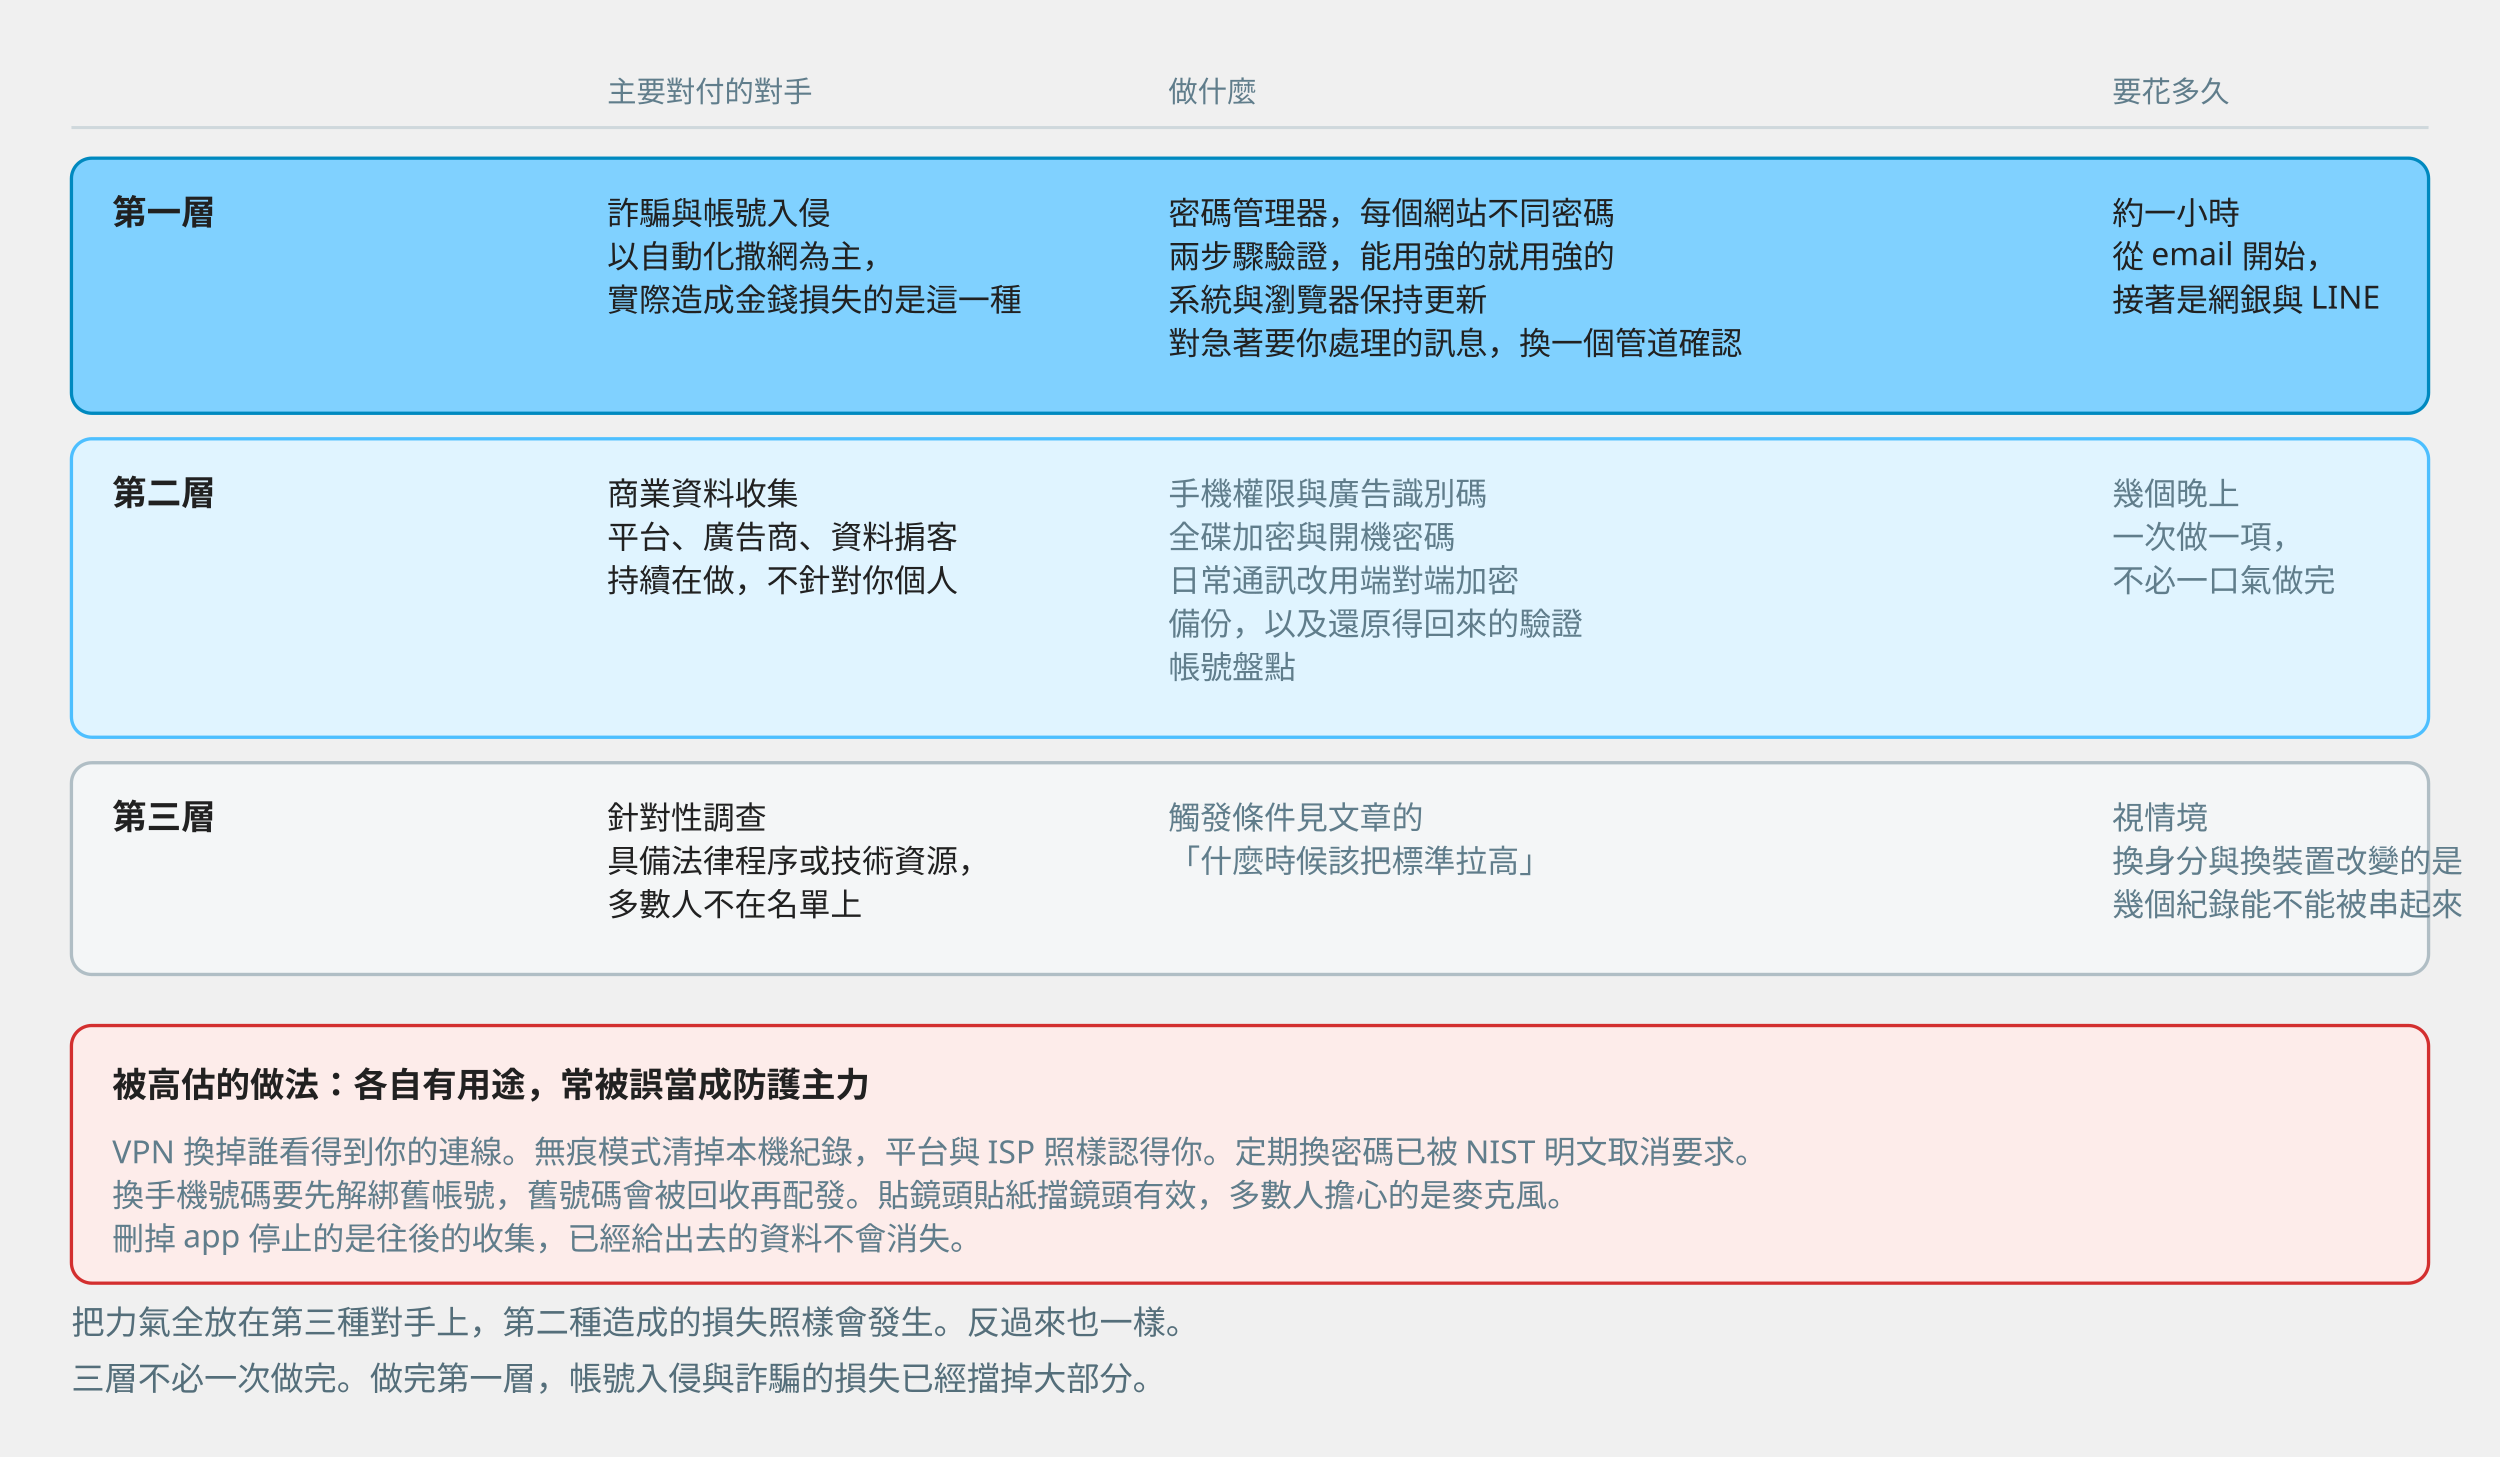
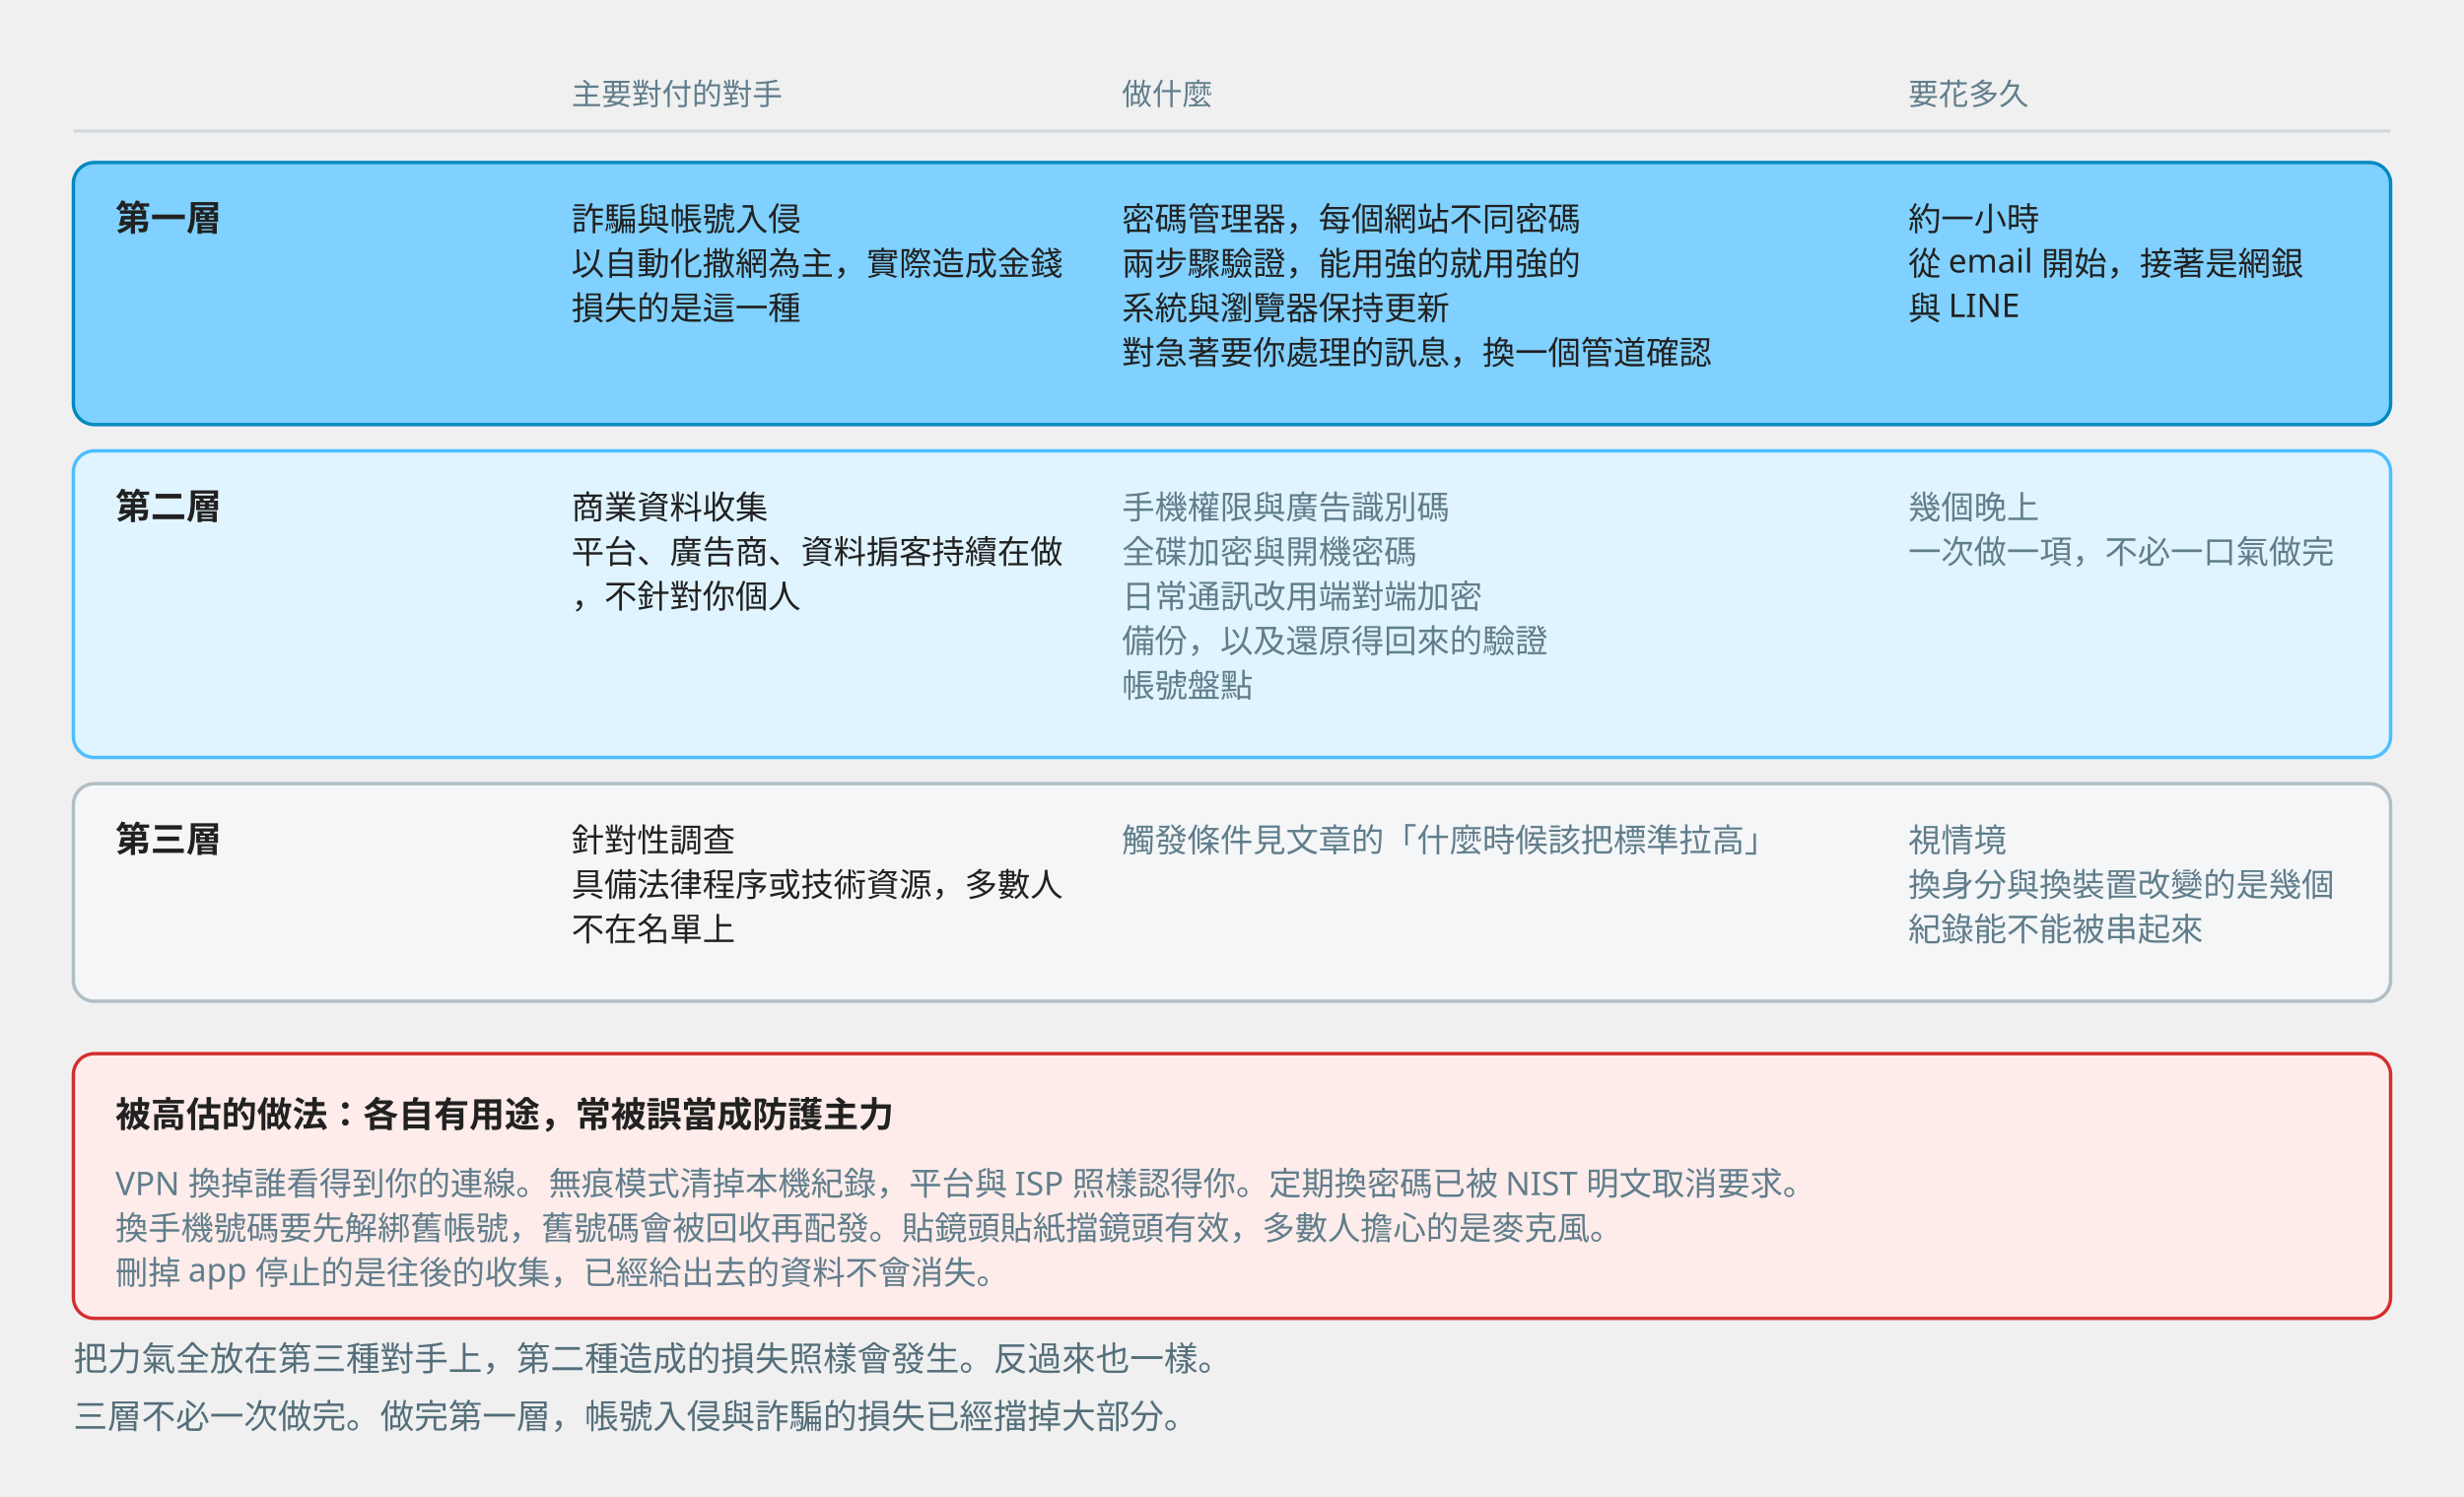
- <svg xmlns="http://www.w3.org/2000/svg" viewBox="0 0 980 571" width="980" height="571" role="img" aria-labelledby="title desc">
+ <svg xmlns="http://www.w3.org/2000/svg" viewBox="0 0 940 571" width="940" height="571" role="img" aria-labelledby="title desc">
  <style>
  /* 配色對齊 community/brand-assets.md 的色票。這個檔案是被 img 標籤引用的獨立 SVG，
     取不到頁面的 CSS 變數，只能寫死 hex。深色模式在檔案內自己處理，站上 palette
     切換的狀態不會傳進獨立的 SVG 檔。 */
  text { font-family: "Noto Sans TC", "PingFang TC", "Microsoft JhengHei", "Hiragino Sans GB", "Source Han Sans TC", sans-serif; }
  .t-main { fill: #212121; }
  .t-mute { fill: #607d8b; }
  .t-foot { fill: #546e7a; font-size: 13px; }
  .t-inv  { fill: #ffffff; }
  .h1 { font-size: 15px; font-weight: 700; }
  .h2 { font-size: 13.5px; font-weight: 700; }
  .bd { font-size: 12.5px; }
  .sm { font-size: 11.5px; }
  .card    { fill: #ffffff; stroke: #cfd8dc; stroke-width: 1.3; }
  .card-n  { fill: #f4f6f7; stroke: #b0bec5; stroke-width: 1.3; }
  .card-c1 { fill: #e0f4ff; stroke: #4dbfff; stroke-width: 1.3; }
  .card-c2 { fill: #b3e3ff; stroke: #26b3ff; stroke-width: 1.3; }
  .card-c3 { fill: #80d1ff; stroke: #0089bf; stroke-width: 1.3; }
  .card-w1 { fill: #fdf0e4; stroke: #f8b878; stroke-width: 1.3; }
  .card-w2 { fill: #f8b878; stroke: #ef6c00; stroke-width: 1.3; }
  .card-w3 { fill: #ef6c00; stroke: #c85a00; stroke-width: 1.3; }
  .card-ok { fill: #e8f5e9; stroke: #4caf50; stroke-width: 1.3; }
  .card-no { fill: #fdecea; stroke: #d32f2f; stroke-width: 1.3; }
  .rule    { stroke: #cfd8dc; stroke-width: 1.2; fill: none; }
  .arrow   { stroke: #90a4ae; stroke-width: 1.6; fill: none; }
  .arrow-h { fill: #90a4ae; }
  .tag     { fill: #eceff1; stroke: none; }
  .t-tag   { fill: #455a64; font-size: 11px; font-weight: 700; }

  @media (prefers-color-scheme: dark) {
    .t-main { fill: #eceff1; }
    .t-mute { fill: #90a4ae; }
    .t-foot { fill: #b0bec5; }
    .t-inv  { fill: #241708; }
    .card    { fill: #23292e; stroke: #4b565e; }
    .card-n  { fill: #1c2226; stroke: #46515a; }
    .card-c1 { fill: #0d2b38; stroke: #4dbfff; }
    .card-c2 { fill: #10394b; stroke: #26b3ff; }
    .card-c3 { fill: #14495f; stroke: #4dbfff; }
    .card-w1 { fill: #2b1f16; stroke: #8a5420; }
    .card-w2 { fill: #7d4b19; stroke: #ff8c1a; }
    .card-w3 { fill: #ff8c1a; stroke: #ffa64d; }
    .card-ok { fill: #17301a; stroke: #4caf50; }
    .card-no { fill: #35181a; stroke: #e57373; }
    .rule    { stroke: #46515a; }
    .arrow   { stroke: #6b7780; }
    .arrow-h { fill: #6b7780; }
    .tag     { fill: #333c43; }
    .t-tag   { fill: #b0bec5; }
  }
</style>
-   <text class="t-mute sm" x="238" y="40">主要對付的對手</text>
-   <text class="t-mute sm" x="458" y="40">做什麼</text>
-   <text class="t-mute sm" x="828" y="40">要花多久</text>
-   <path class="rule" d="M28 50 H952" />
-   <rect class="card-c3" x="28" y="62" width="924" height="100" rx="8" />
+   <text class="t-mute sm" x="218" y="40">主要對付的對手</text>
+   <text class="t-mute sm" x="428" y="40">做什麼</text>
+   <text class="t-mute sm" x="728" y="40">要花多久</text>
+   <path class="rule" d="M28 50 H912" />
+   <rect class="card-c3" x="28" y="62" width="884" height="100" rx="8" />
  <text class="t-main h2" x="44" y="88">第一層</text>
-   <text class="t-main bd" x="238" y="88">詐騙與帳號入侵</text>
-   <text class="t-main bd" x="238" y="105">以自動化撒網為主，</text>
-   <text class="t-main bd" x="238" y="122">實際造成金錢損失的是這一種</text>
-   <text class="t-main bd" x="458" y="88">密碼管理器，每個網站不同密碼</text>
-   <text class="t-main bd" x="458" y="105">兩步驟驗證，能用強的就用強的</text>
-   <text class="t-main bd" x="458" y="122">系統與瀏覽器保持更新</text>
-   <text class="t-main bd" x="458" y="139">對急著要你處理的訊息，換一個管道確認</text>
-   <text class="t-main bd" x="828" y="88">約一小時</text>
-   <text class="t-main bd" x="828" y="105">從 email 開始，</text>
-   <text class="t-main bd" x="828" y="122">接著是網銀與 LINE</text>
-   <rect class="card-c1" x="28" y="172" width="924" height="117" rx="8" />
+   <text class="t-main bd" x="218" y="88">詐騙與帳號入侵</text>
+   <text class="t-main bd" x="218" y="105">以自動化撒網為主，實際造成金錢</text>
+   <text class="t-main bd" x="218" y="122">損失的是這一種</text>
+   <text class="t-main bd" x="428" y="88">密碼管理器，每個網站不同密碼</text>
+   <text class="t-main bd" x="428" y="105">兩步驟驗證，能用強的就用強的</text>
+   <text class="t-main bd" x="428" y="122">系統與瀏覽器保持更新</text>
+   <text class="t-main bd" x="428" y="139">對急著要你處理的訊息，換一個管道確認</text>
+   <text class="t-main bd" x="728" y="88">約一小時</text>
+   <text class="t-main bd" x="728" y="105">從 email 開始，接著是網銀</text>
+   <text class="t-main bd" x="728" y="122">與 LINE</text>
+   <rect class="card-c1" x="28" y="172" width="884" height="117" rx="8" />
  <text class="t-main h2" x="44" y="198">第二層</text>
-   <text class="t-main bd" x="238" y="198">商業資料收集</text>
-   <text class="t-main bd" x="238" y="215">平台、廣告商、資料掮客</text>
-   <text class="t-main bd" x="238" y="232">持續在做，不針對你個人</text>
-   <text class="t-mute bd" x="458" y="198">手機權限與廣告識別碼</text>
-   <text class="t-mute bd" x="458" y="215">全碟加密與開機密碼</text>
-   <text class="t-mute bd" x="458" y="232">日常通訊改用端對端加密</text>
-   <text class="t-mute bd" x="458" y="249">備份，以及還原得回來的驗證</text>
-   <text class="t-mute bd" x="458" y="266">帳號盤點</text>
-   <text class="t-mute bd" x="828" y="198">幾個晚上</text>
-   <text class="t-mute bd" x="828" y="215">一次做一項，</text>
-   <text class="t-mute bd" x="828" y="232">不必一口氣做完</text>
-   <rect class="card-n" x="28" y="299" width="924" height="83" rx="8" />
+   <text class="t-main bd" x="218" y="198">商業資料收集</text>
+   <text class="t-main bd" x="218" y="215">平台、廣告商、資料掮客持續在做</text>
+   <text class="t-main bd" x="218" y="232">，不針對你個人</text>
+   <text class="t-mute bd" x="428" y="198">手機權限與廣告識別碼</text>
+   <text class="t-mute bd" x="428" y="215">全碟加密與開機密碼</text>
+   <text class="t-mute bd" x="428" y="232">日常通訊改用端對端加密</text>
+   <text class="t-mute bd" x="428" y="249">備份，以及還原得回來的驗證</text>
+   <text class="t-mute bd" x="428" y="266">帳號盤點</text>
+   <text class="t-mute bd" x="728" y="198">幾個晚上</text>
+   <text class="t-mute bd" x="728" y="215">一次做一項，不必一口氣做完</text>
+   <rect class="card-n" x="28" y="299" width="884" height="83" rx="8" />
  <text class="t-main h2" x="44" y="325">第三層</text>
-   <text class="t-main bd" x="238" y="325">針對性調查</text>
-   <text class="t-main bd" x="238" y="342">具備法律程序或技術資源，</text>
-   <text class="t-main bd" x="238" y="359">多數人不在名單上</text>
-   <text class="t-mute bd" x="458" y="325">觸發條件見文章的</text>
-   <text class="t-mute bd" x="458" y="342">「什麼時候該把標準拉高」</text>
-   <text class="t-mute bd" x="828" y="325">視情境</text>
-   <text class="t-mute bd" x="828" y="342">換身分與換裝置改變的是</text>
-   <text class="t-mute bd" x="828" y="359">幾個紀錄能不能被串起來</text>
-   <rect class="card-no" x="28" y="402" width="924" height="101" rx="8" />
+   <text class="t-main bd" x="218" y="325">針對性調查</text>
+   <text class="t-main bd" x="218" y="342">具備法律程序或技術資源，多數人</text>
+   <text class="t-main bd" x="218" y="359">不在名單上</text>
+   <text class="t-mute bd" x="428" y="325">觸發條件見文章的「什麼時候該把標準拉高」</text>
+   <text class="t-mute bd" x="728" y="325">視情境</text>
+   <text class="t-mute bd" x="728" y="342">換身分與換裝置改變的是幾個</text>
+   <text class="t-mute bd" x="728" y="359">紀錄能不能被串起來</text>
+   <rect class="card-no" x="28" y="402" width="884" height="101" rx="8" />
  <text class="t-main h2" x="44" y="430">被高估的做法：各自有用途，常被誤當成防護主力</text>
  <text class="t-mute bd" x="44" y="456">VPN 換掉誰看得到你的連線。無痕模式清掉本機紀錄，平台與 ISP 照樣認得你。定期換密碼已被 NIST 明文取消要求。</text>
  <text class="t-mute bd" x="44" y="473">換手機號碼要先解綁舊帳號，舊號碼會被回收再配發。貼鏡頭貼紙擋鏡頭有效，多數人擔心的是麥克風。</text>
  <text class="t-mute bd" x="44" y="490">刪掉 app 停止的是往後的收集，已經給出去的資料不會消失。</text>
  <text class="t-foot" x="28" y="523">把力氣全放在第三種對手上，第二種造成的損失照樣會發生。反過來也一樣。</text>
  <text class="t-foot" x="28" y="545">三層不必一次做完。做完第一層，帳號入侵與詐騙的損失已經擋掉大部分。</text>
</svg>
